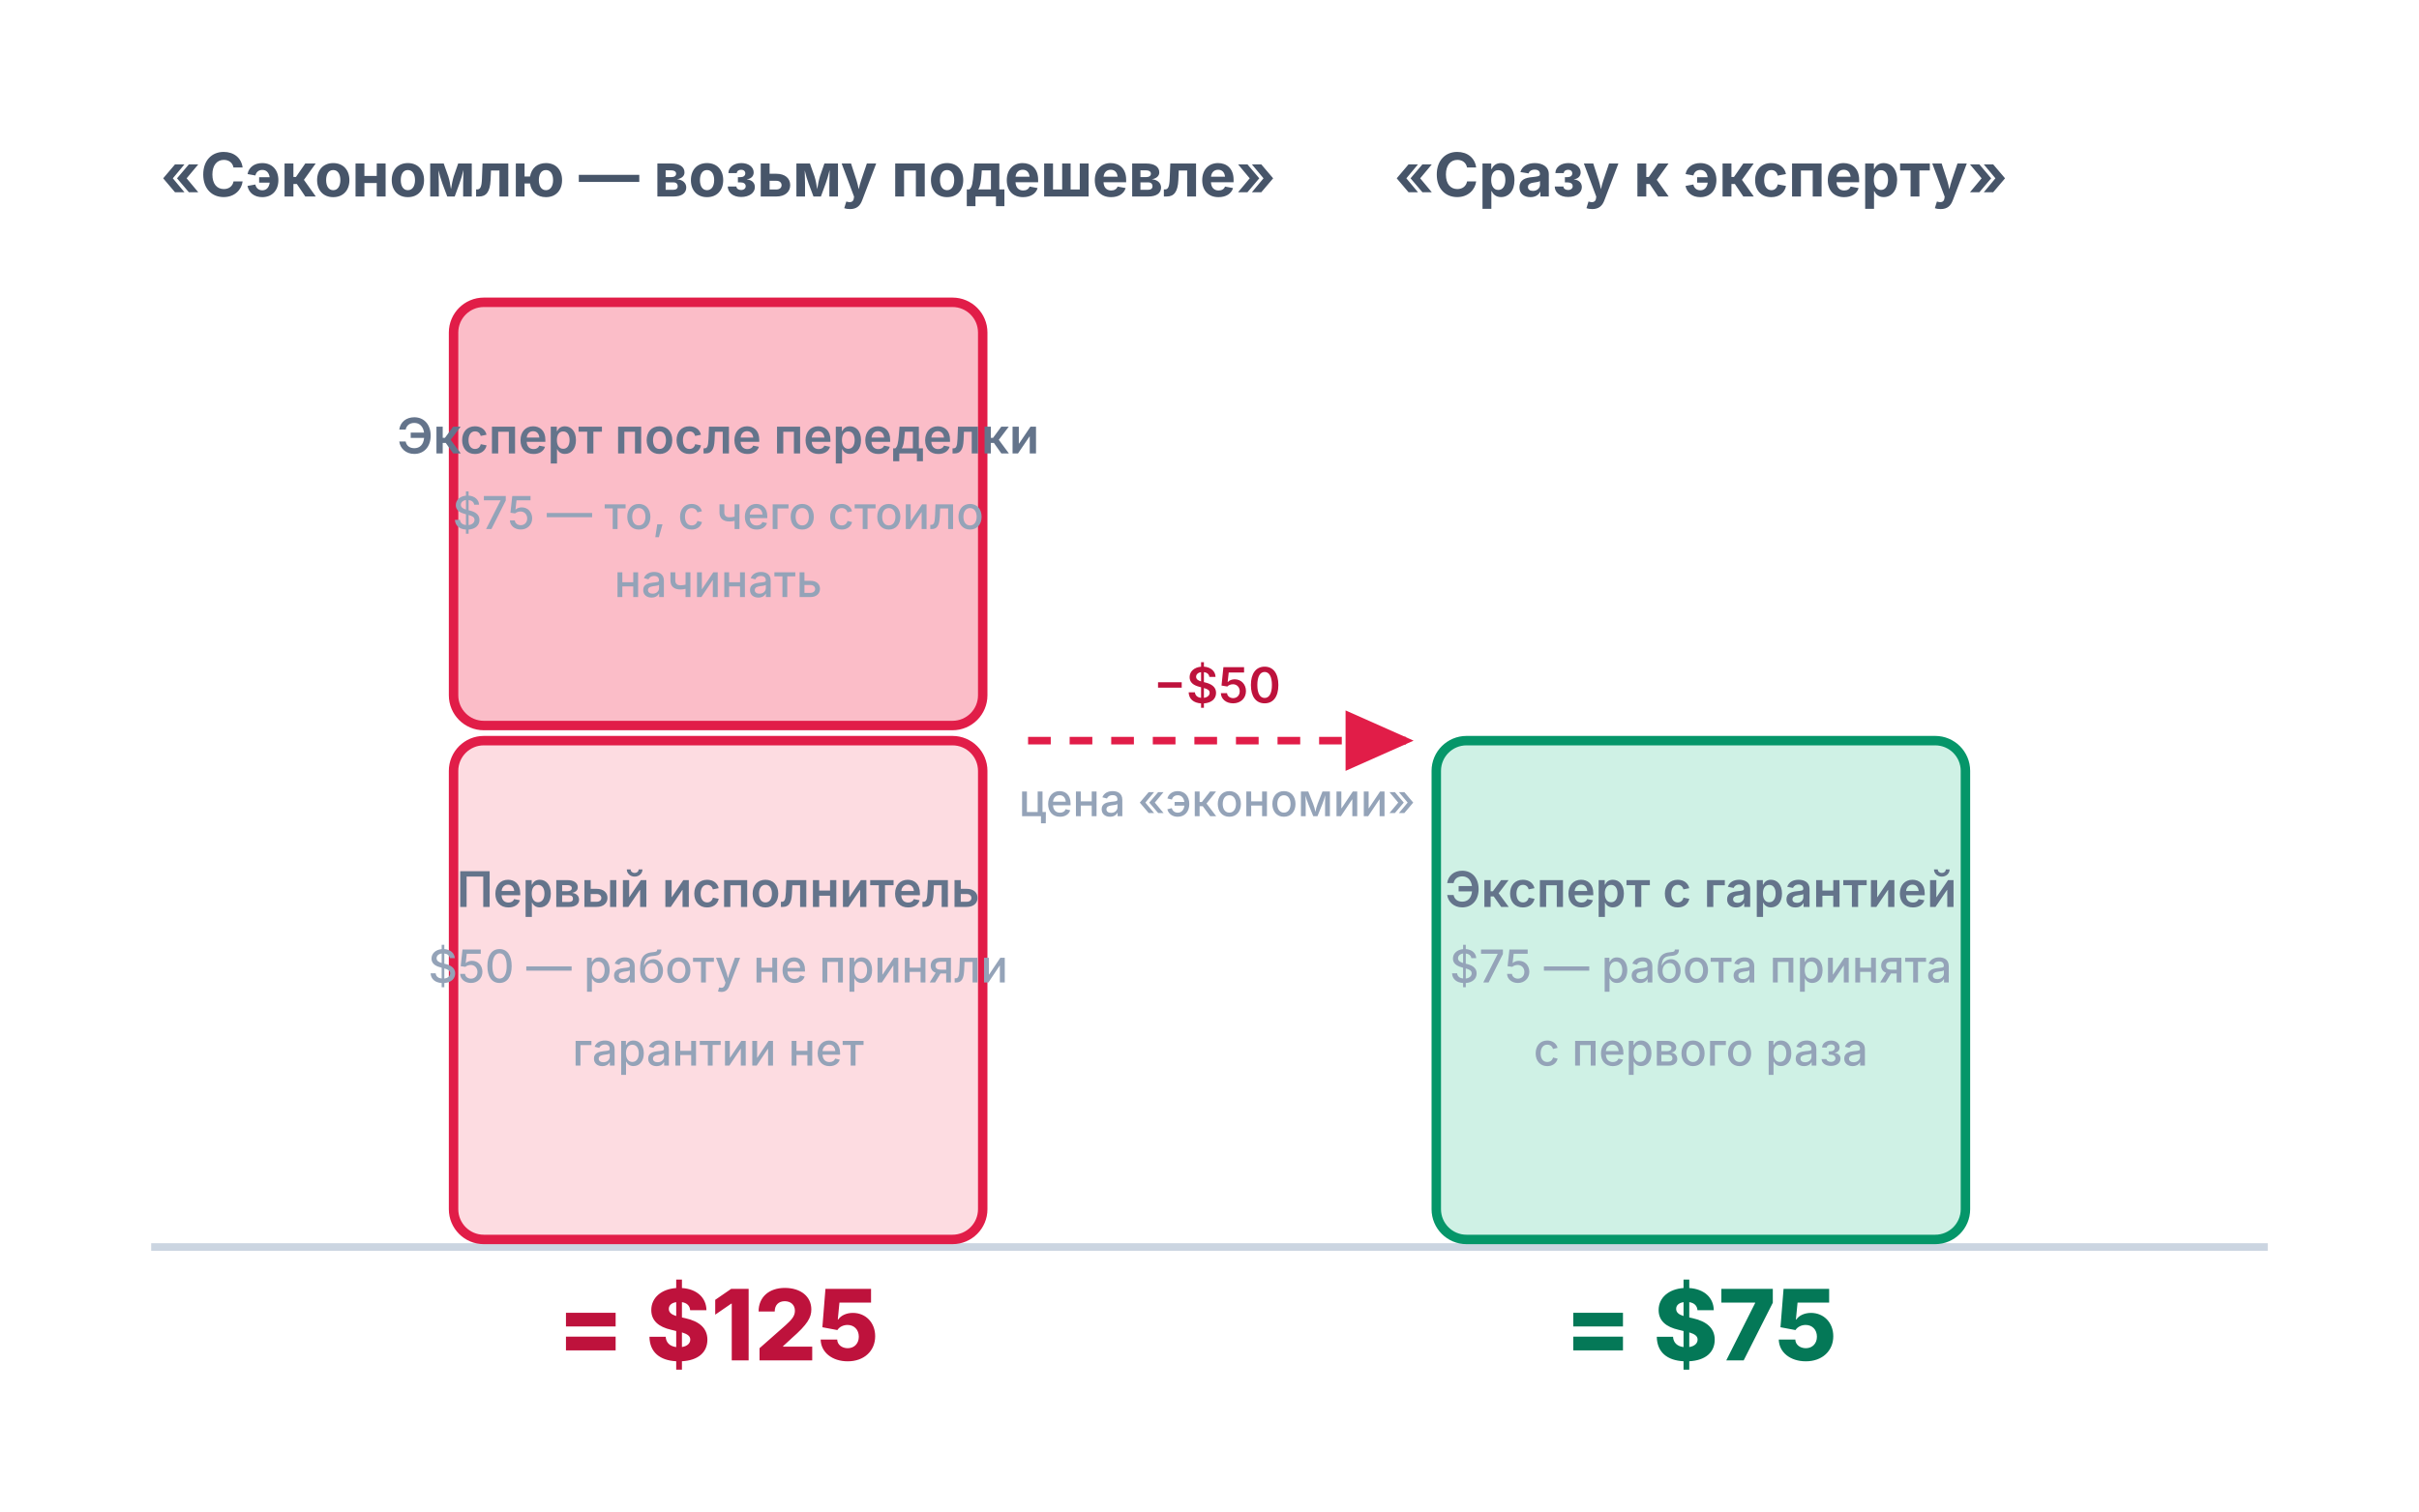
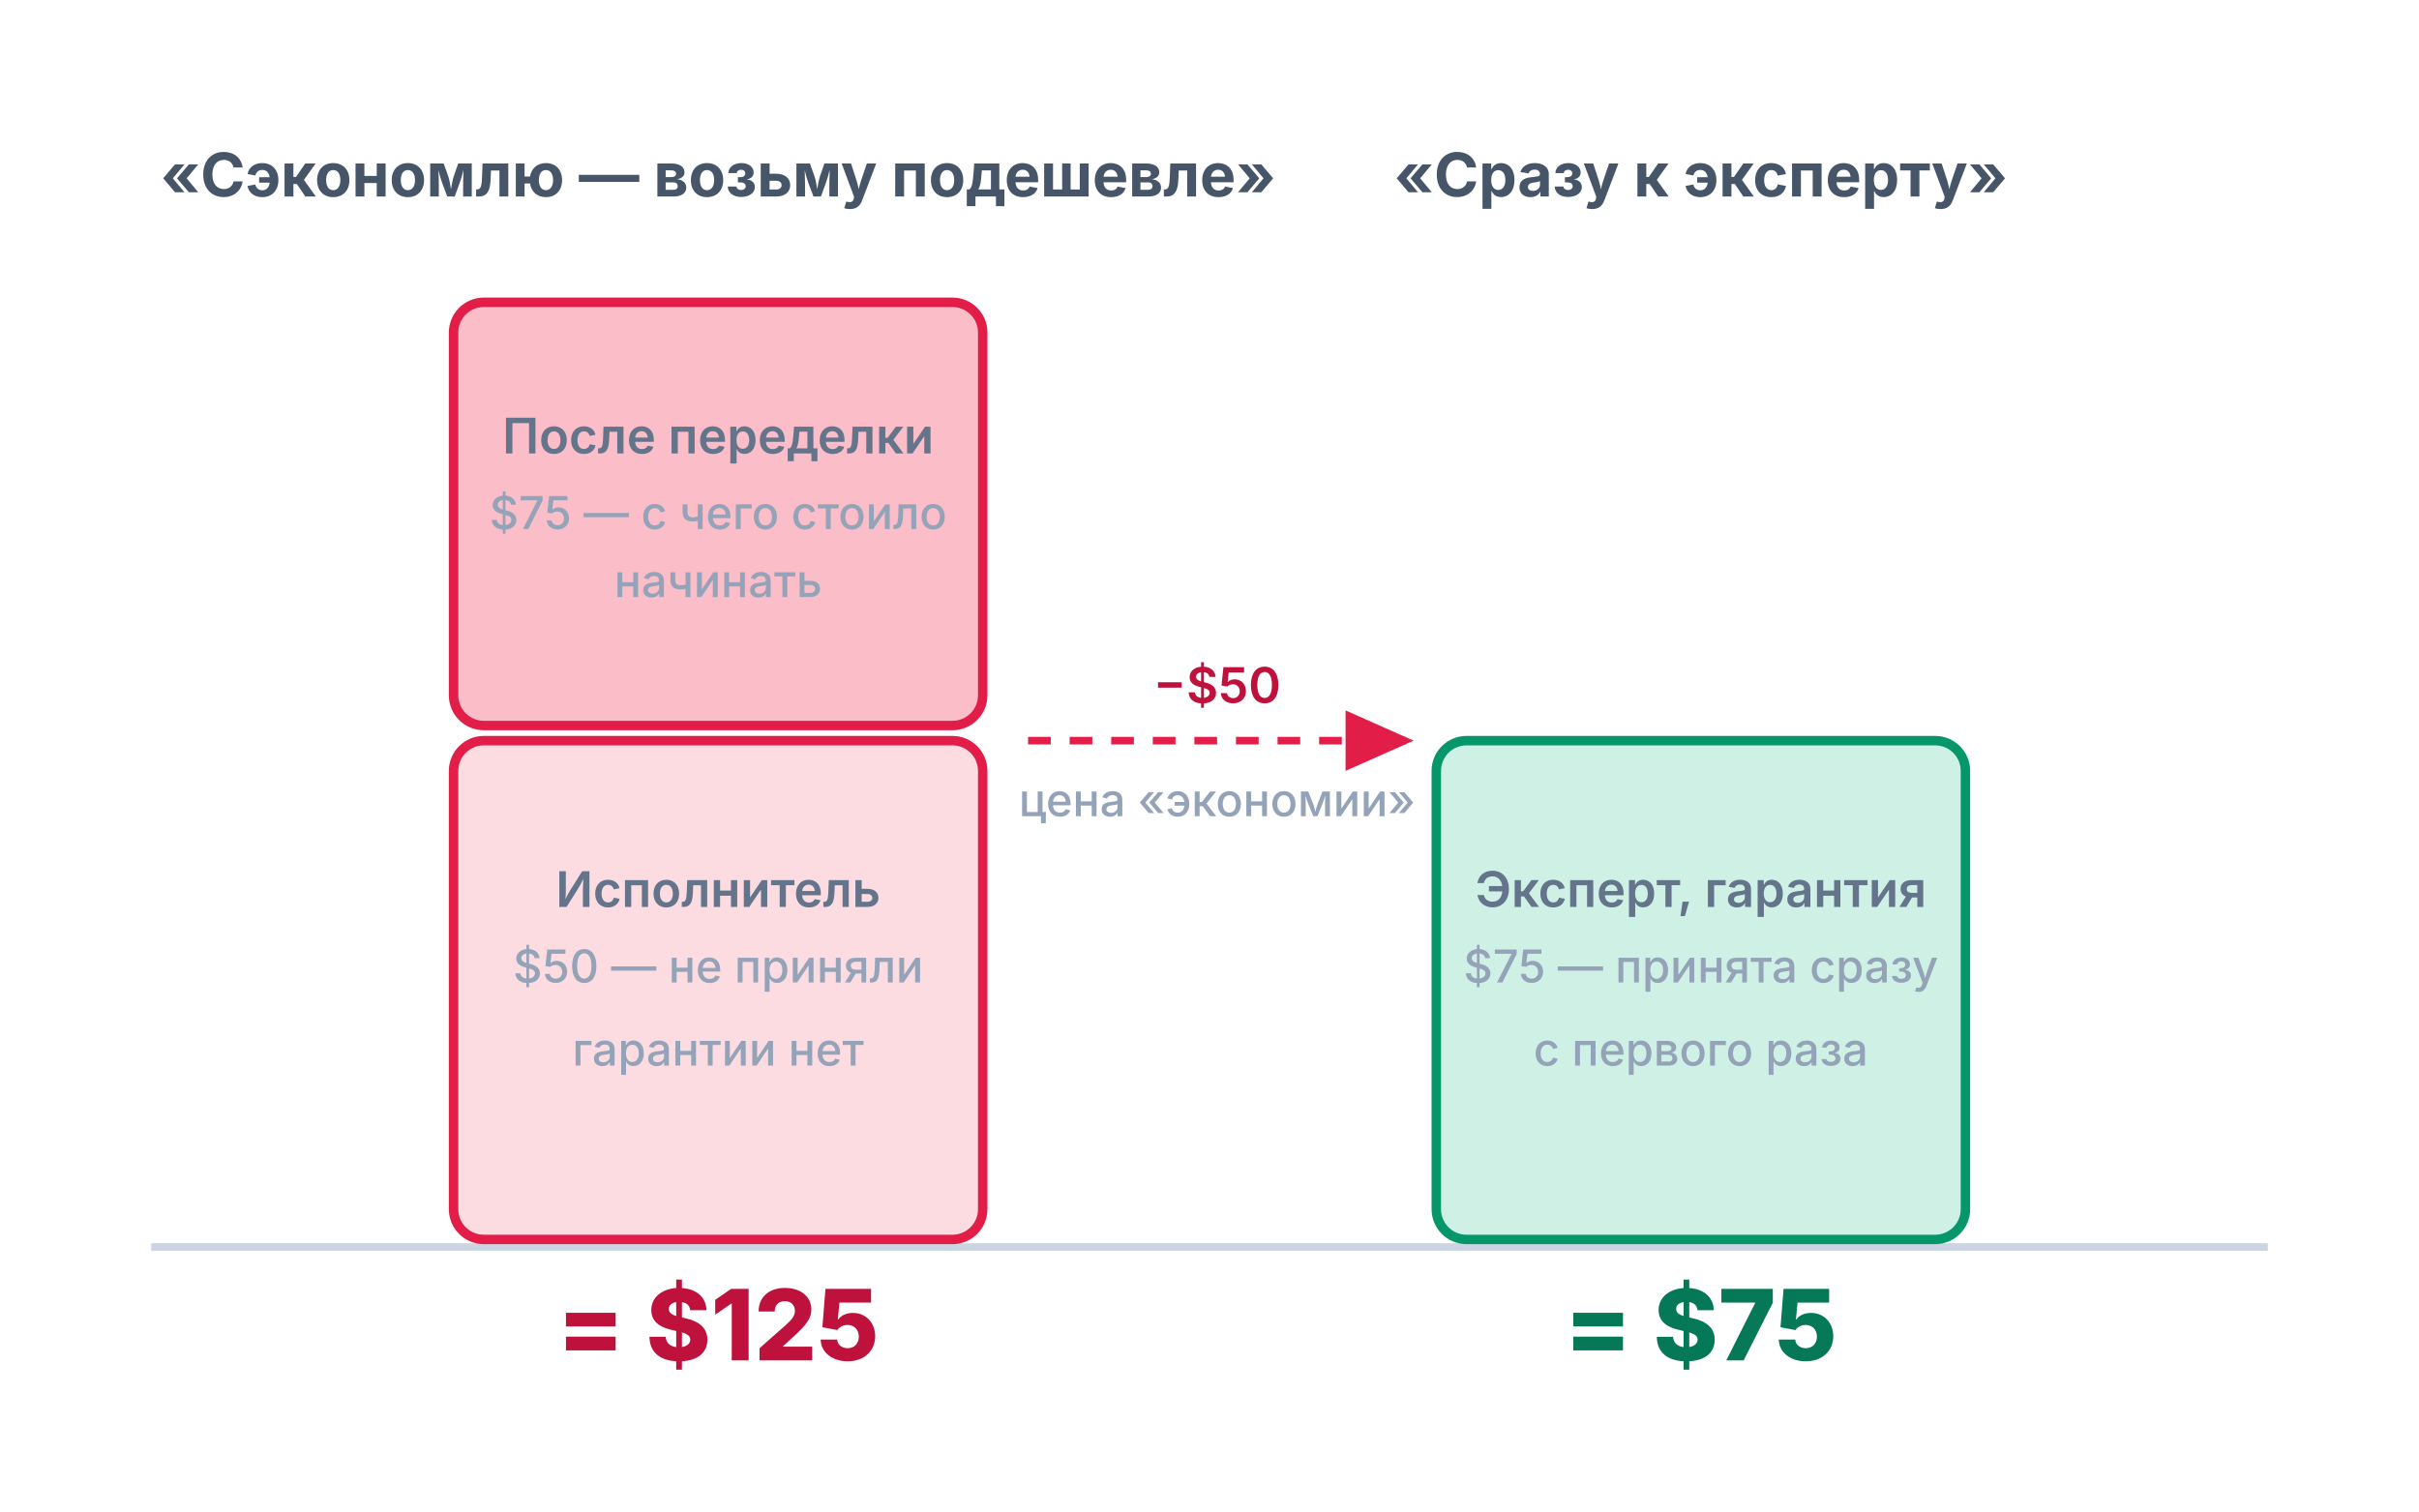
<svg xmlns="http://www.w3.org/2000/svg" viewBox="0 0 640 400" width="640" height="400" role="img" aria-label="Цена бездействия: сэкономил на дешёвом исполнителе — заплатил дважды, 125 против 75">
  <defs>
    <style>
      .bar-bad { fill: #f43f5e; fill-opacity: .18; stroke: #e11d48; stroke-width: 2.5; stroke-linejoin: round; }
      .bar-bad-2 { fill: #f43f5e; fill-opacity: .34; stroke: #e11d48; stroke-width: 2.5; }
      .bar-good { fill: #10b981; fill-opacity: .2; stroke: #059669; stroke-width: 2.5; }
      .sum { font: 800 26px/1 system-ui, -apple-system, "Segoe UI", sans-serif; text-anchor: middle; }
      .sum-bad { fill: #be123c; }
      .sum-good { fill: #047857; }
      .title { font: 700 16px/1.2 system-ui, -apple-system, "Segoe UI", sans-serif; fill: #475569; text-anchor: middle; }
      .lbl { font: 600 13px/1.2 system-ui, -apple-system, "Segoe UI", sans-serif; fill: #64748b; text-anchor: middle; }
      .hint { font: 500 12px/1.2 system-ui, -apple-system, "Segoe UI", sans-serif; fill: #94a3b8; text-anchor: middle; }
      .base { fill: none; stroke: #cbd5e1; stroke-width: 2; }
      .delta { fill: none; stroke: #e11d48; stroke-width: 2; stroke-dasharray: 6 5; }
    </style>
    <marker id="ah2" markerWidth="9" markerHeight="8" refX="8" refY="4" orient="auto">
      <path d="M0 0 L9 4 L0 8 z" fill="#e11d48" />
    </marker>
  </defs>
  <path class="base" d="M40 330 H600" />
  <text class="title" x="190" y="52">«Сэкономлю — возьму подешевле»</text>
  <rect class="bar-bad" x="120" y="196" width="140" height="132" rx="8" />
-   <text class="lbl" x="190" y="240">Первый исполнитель</text>
-   <text class="hint" x="190" y="260">$50 — работу не приняли</text>
+   <text class="lbl" x="190" y="240">Исполнитель</text>
+   <text class="hint" x="190" y="260">$50 — не приняли</text>
  <text class="hint" x="190" y="282">гарантии нет</text>
  <rect class="bar-bad-2" x="120" y="80" width="140" height="112" rx="8" />
-   <text class="lbl" x="190" y="120">Эксперт после переделки</text>
-   <text class="hint" x="190" y="140">$75 — то, с чего стоило</text>
+   <text class="lbl" x="190" y="120">После переделки</text>
+   <text class="hint" x="190" y="140">$75 — с чего стоило</text>
  <text class="hint" x="190" y="158">начинать</text>
  <text class="sum sum-bad" x="190" y="360">= $125</text>
  <text class="title" x="450" y="52">«Сразу к эксперту»</text>
  <rect class="bar-good" x="380" y="196" width="140" height="132" rx="8" />
-   <text class="lbl" x="450" y="240">Эксперт с гарантией</text>
-   <text class="hint" x="450" y="260">$75 — работа принята</text>
+   <text class="lbl" x="450" y="240">Эксперт, гарантия</text>
+   <text class="hint" x="450" y="260">$75 — принята сразу</text>
  <text class="hint" x="450" y="282">с первого раза</text>
  <text class="sum sum-good" x="450" y="360">= $75</text>
  <path class="delta" d="M272 196 H372" marker-end="url(#ah2)" />
  <text class="lbl" x="322" y="186" style="fill:#be123c">−$50</text>
  <text class="hint" x="322" y="216">цена «экономии»</text>
</svg>
